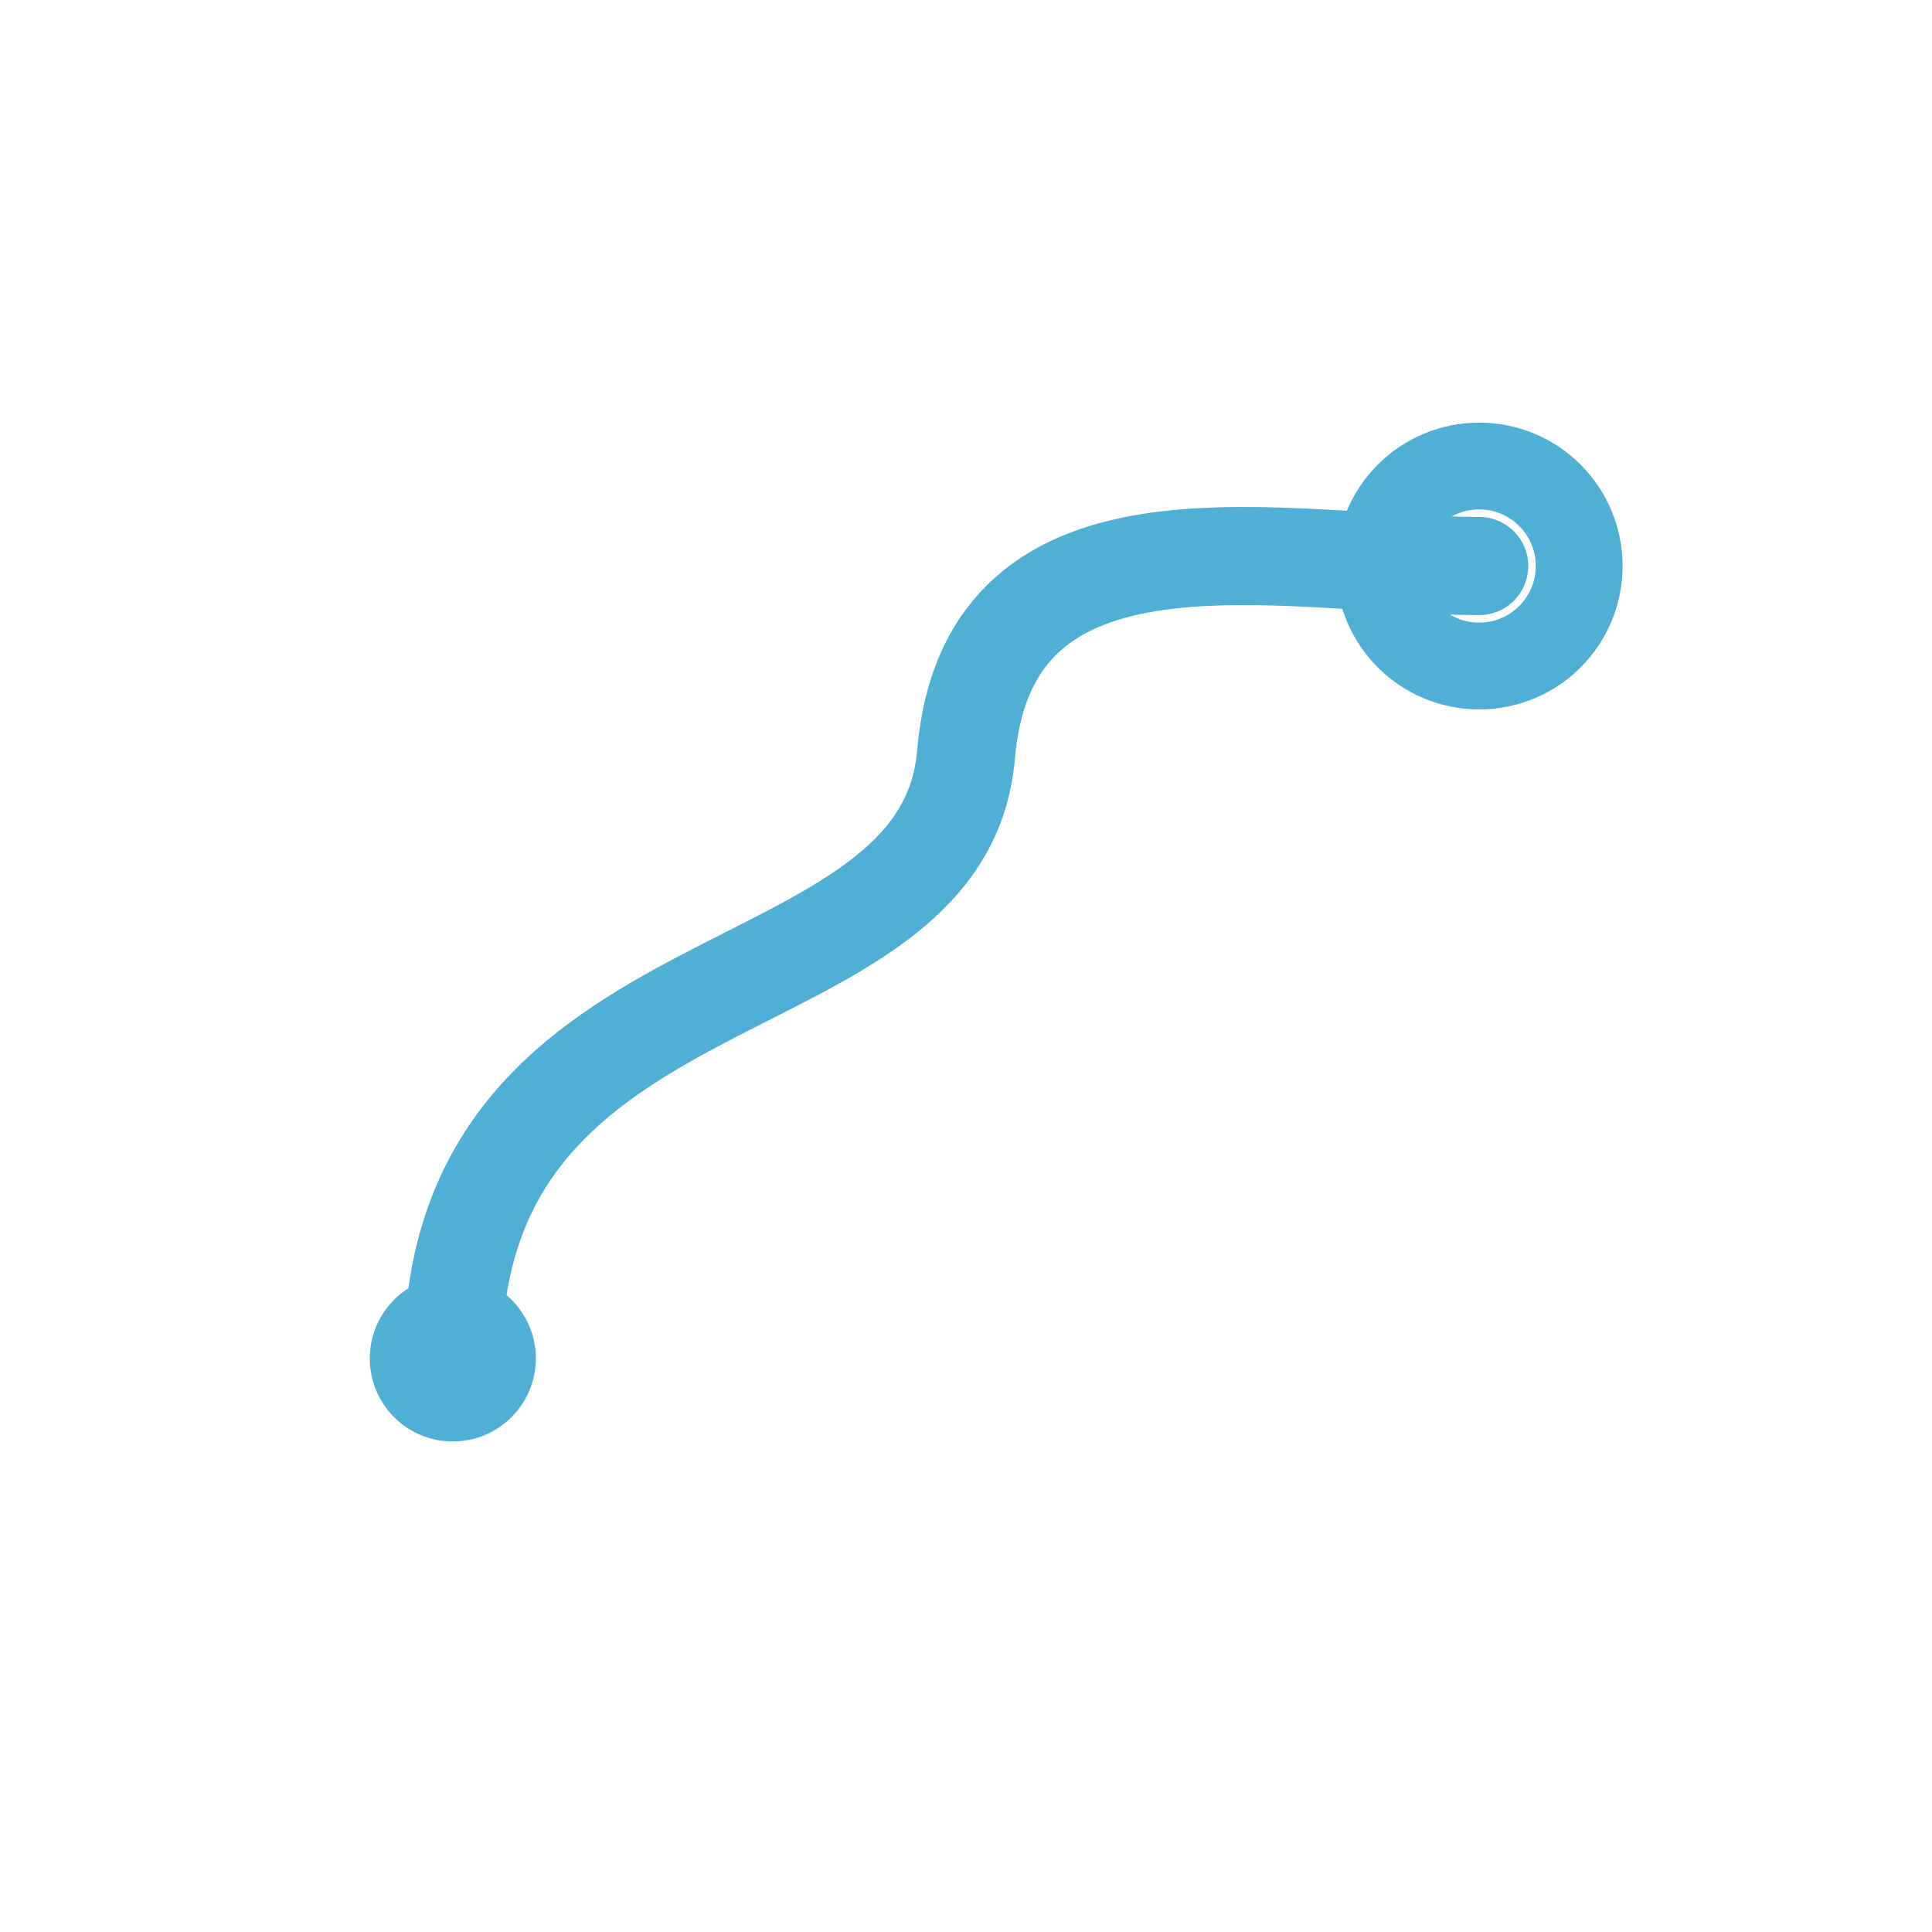
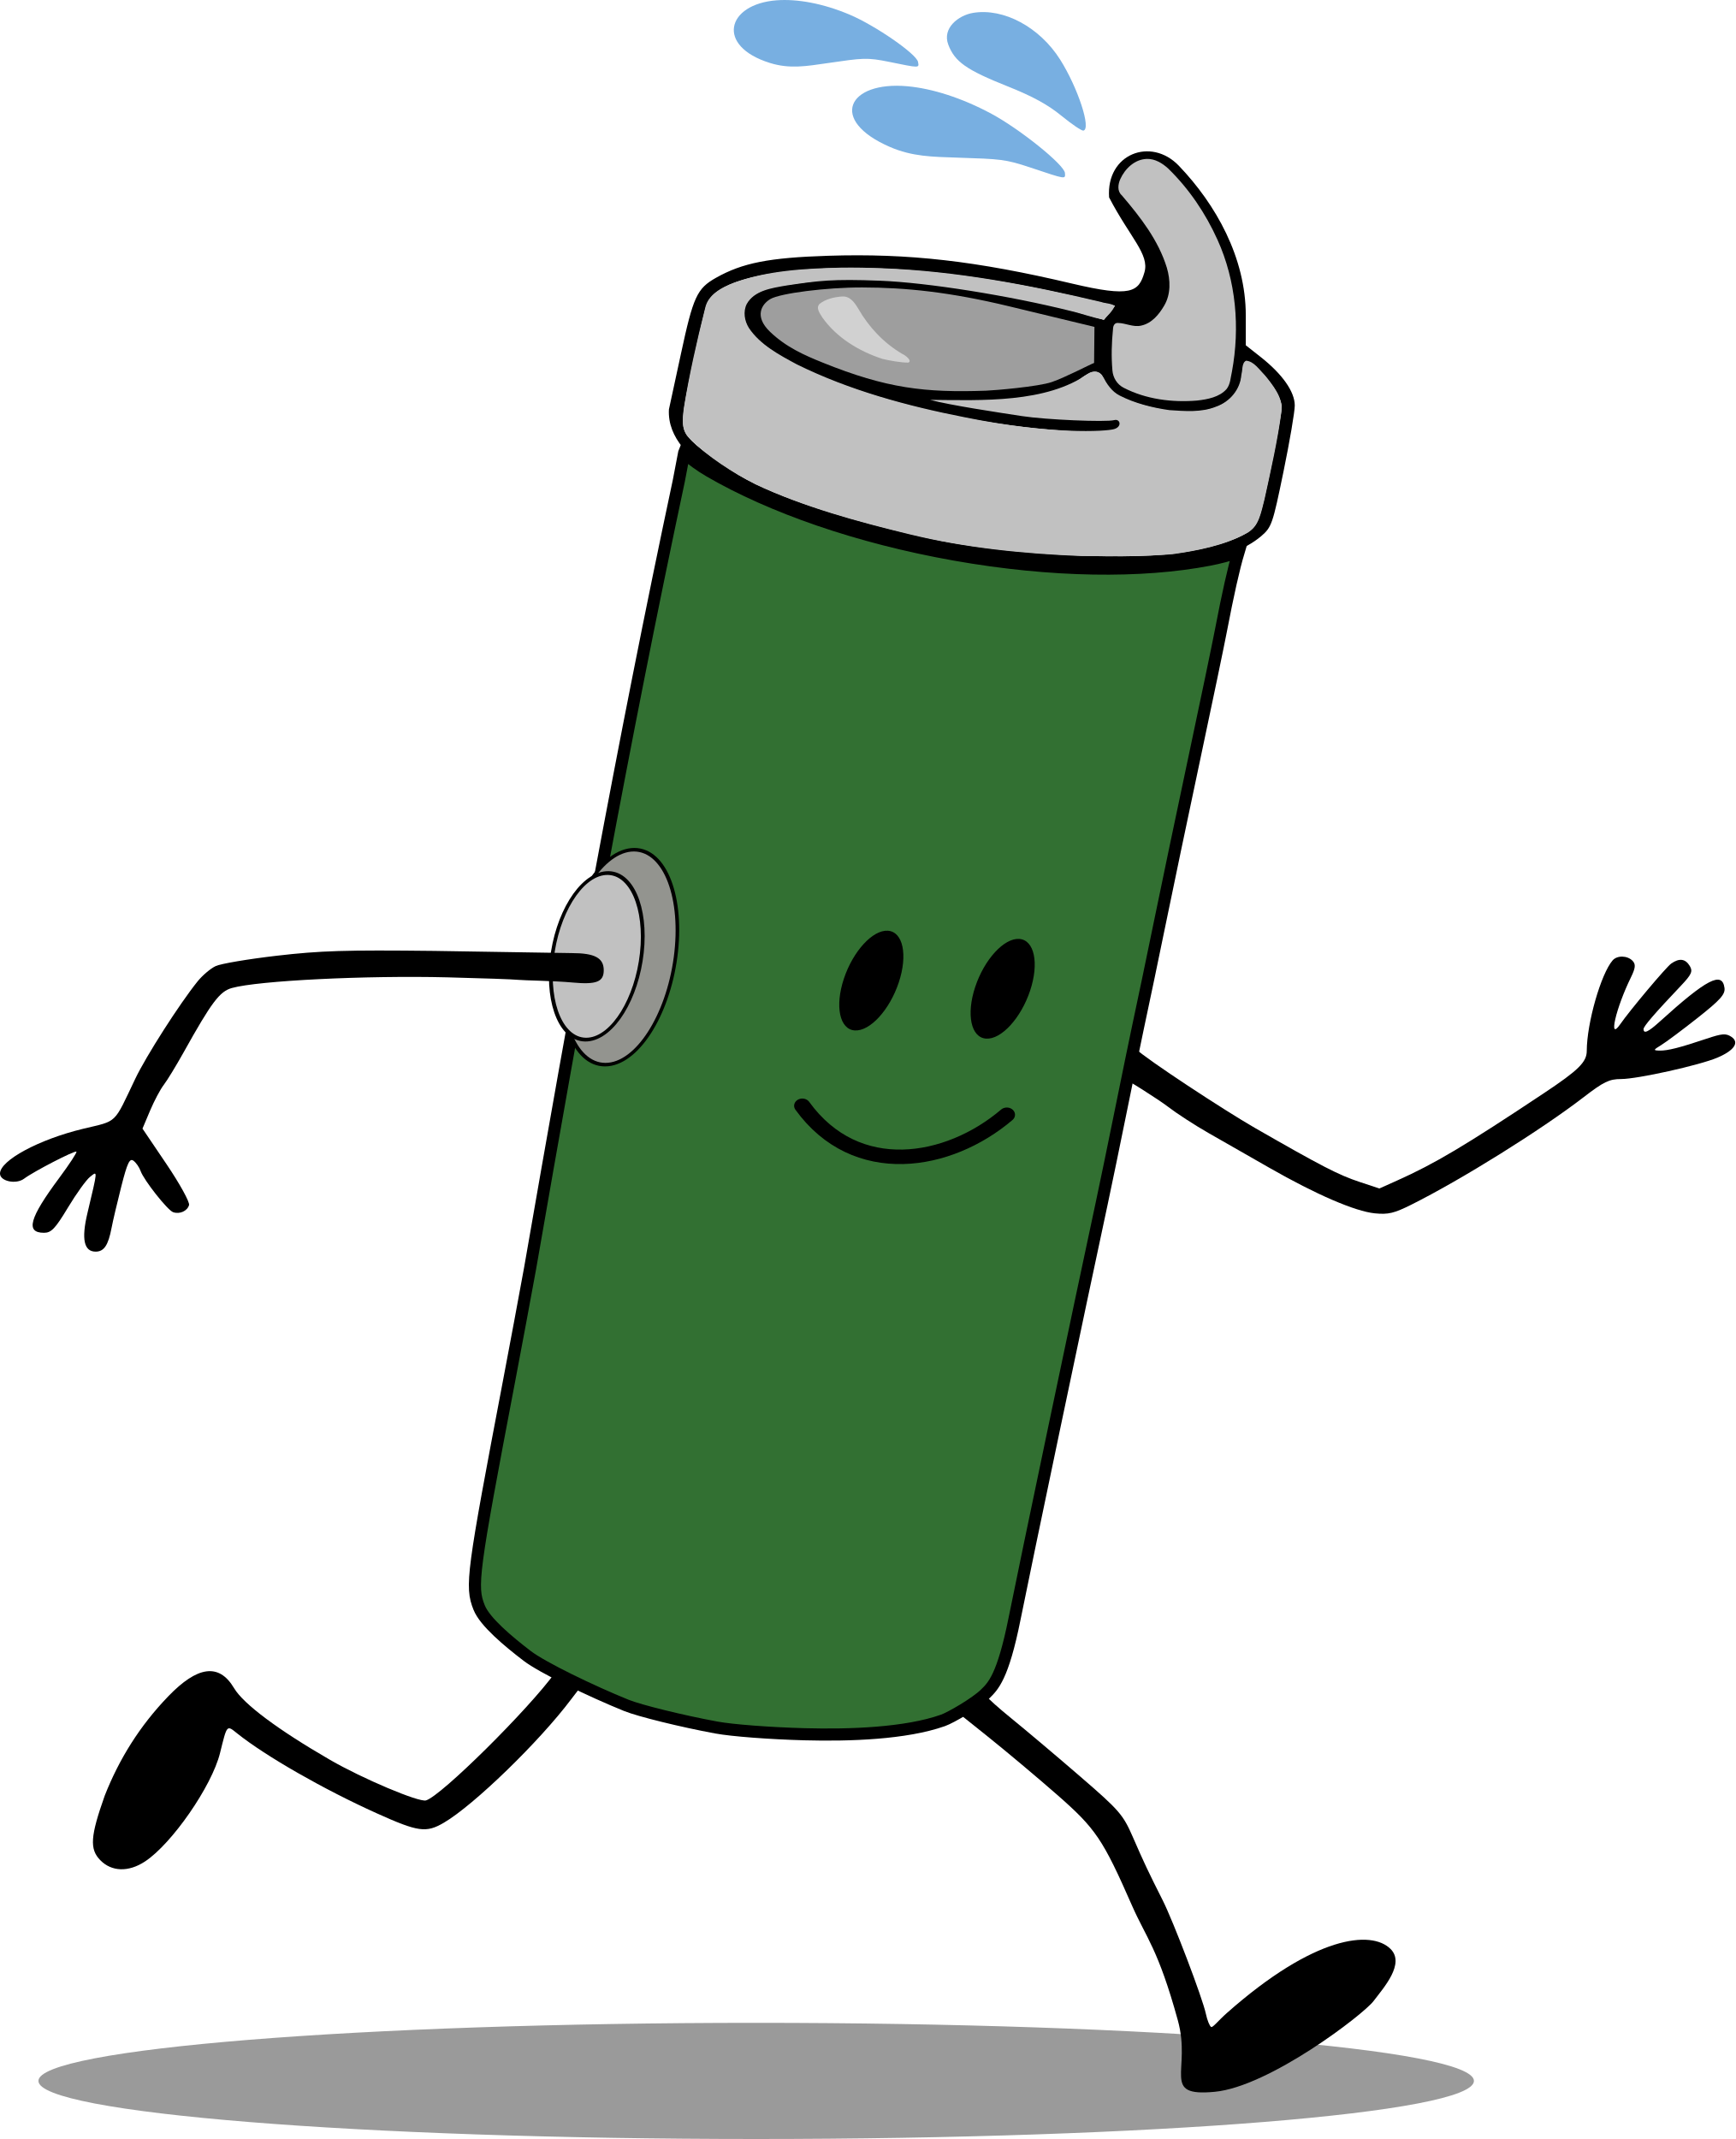
- <svg xmlns="http://www.w3.org/2000/svg" width="512" height="512" viewBox="0 0 512 512">
-   <path d="M120 360 C 120 250, 250 270, 256 200 C 262 130, 340 150, 392 150" fill="none" stroke="#4fafd4" stroke-width="26" stroke-linecap="round" stroke-linejoin="round" />
-   <circle cx="392" cy="150" r="26.5" fill="none" stroke="#4fafd4" stroke-width="23" />
-   <circle cx="120" cy="360" r="22" fill="#4fafd4" />
+ <svg xmlns="http://www.w3.org/2000/svg" width="292.158mm" height="360.14mm" viewBox="0 0 292.158 360.14" version="1.1" id="svg1" xml:space="preserve">
+   <defs id="defs1" />
+   <ellipse style="fill:#000000;fill-opacity:0.398;fill-rule:evenodd;stroke:none;stroke-width:0.792;stroke-linecap:round;stroke-linejoin:round;stroke-dasharray:none;stroke-dashoffset:2;stroke-opacity:1;paint-order:stroke markers fill" id="path70-0" cx="127.318" cy="350.361" rx="120.848" ry="9.779" />
+   <path id="path10-0" style="fill:#000000;stroke-width:2.126" d="m 99.133,282.56 -4.47,-2.601 -1.141,1.583 c -4.506,6.251 -19.282,20.881 -21.804,21.59 -1.205,0.338 -10.677,-3.664 -16.131,-6.816 -8.768,-5.067 -14.602,-9.426 -16.178,-12.087 -2.559,-4.318 -6.225,-3.652 -11.062,1.359 -4.837,5.011 -8.298,10.61 -10.715,16.746 -2.419,6.832 -2.57,8.989 -0.759,10.851 1.908,1.963 4.75,2.055 7.516,0.245 4.534,-2.966 11.273,-12.692 12.654,-18.263 1.206,-4.864 1.103,-4.747 2.907,-3.304 4.76,3.808 14.58,9.429 23.48,13.439 6.99,3.15 8.316,3.335 11.314,1.579 5.042,-2.953 16.076,-13.655 21.426,-20.783 1.351,-1.8 2.666,-3.387 2.921,-3.526 0.012,-0.006 0.024,-0.011 0.042,-0.013 z" />
+   <path id="path9-6" clip-path="none" style="fill:#000000;stroke-width:2.126" d="m 166.111,285.589 -5.273,2.417 5.51,4.407 c 3.035,2.427 8.239,6.794 11.564,9.704 6.581,5.759 7.758,7.498 12.712,18.784 2.337,5.325 4.378,7.213 7.695,19.283 2.319,8.436 -2.951,12.882 6.208,12.009 9.159,-0.873 24.998,-12.986 26.731,-15.27 1.733,-2.284 5.355,-6.317 2.863,-8.785 -3.239,-3.208 -12.82,-2.252 -27.543,10.78 -1.43,1.266 -2.391,2.506 -2.653,2.362 -0.263,-0.144 -0.662,-1.136 -0.889,-2.204 -0.567,-2.674 -5.467,-15.549 -7.297,-19.175 -2.428,-4.81 -3.099,-6.232 -4.983,-10.557 -1.672,-3.836 -2.248,-4.501 -8.817,-10.182 -3.866,-3.343 -9.142,-7.797 -11.724,-9.896 -2.115,-1.72 -3.742,-3.183 -4.088,-3.656 -0.012,-0.007 -0.012,-0.016 -0.016,-0.022 z m 31.836,57.014 c -9.049,-4.949 0.33,0.18 0,0 z" />
+   <path id="path13-1" style="fill:#000000;stroke-width:2.126" d="m 191.178,176.556 -2.469,4.82 c 0.598,0.055 6.47,3.826 7.937,4.958 1.454,1.122 4.527,3.116 6.829,4.43 2.302,1.314 6.9,3.941 10.218,5.839 7.905,4.521 14.462,7.353 17.791,7.685 2.26,0.225 3.241,-0.007 6.175,-1.475 8.437,-4.217 21.786,-12.548 28.981,-18.084 3.377,-2.599 4.314,-3.053 6.305,-3.053 2.757,0 13.205,-2.322 16.218,-3.604 2.85,-1.213 3.756,-2.578 2.331,-3.516 -0.913,-0.601 -1.546,-0.549 -4.186,0.336 -4.523,1.517 -6.535,2.025 -7.889,1.994 -1.1,-0.025 -1.078,-0.102 0.273,-0.926 0.81,-0.494 3.58,-2.562 6.155,-4.596 3.788,-2.992 4.648,-3.95 4.506,-5.022 -0.379,-2.864 -2.996,-1.504 -10.92,5.677 -1.927,1.746 -2.709,2.104 -2.709,1.24 0,-0.463 1.87,-2.628 6.31,-7.312 1.779,-1.876 2.015,-2.408 1.472,-3.307 -0.742,-1.227 -1.757,-1.361 -3.119,-0.41 -0.855,0.596 -6.95,7.85 -8.628,10.268 -2.007,2.891 -0.701,-2.752 1.836,-7.934 0.77,-1.573 0.836,-2.199 0.293,-2.778 -0.868,-0.925 -2.607,-0.969 -3.373,-0.086 -1.969,2.271 -4.341,10.573 -4.353,15.233 0,1.885 -1.378,3.241 -7.213,7.123 -13.351,8.882 -18.354,11.858 -24.748,14.723 l -2.956,1.324 -3.322,-1.1 c -3.551,-1.175 -6.363,-2.626 -17.673,-9.119 -5.039,-2.893 -18.254,-11.551 -20.07,-13.329 z" />
+   <path id="path14-3" style="fill:#327032;fill-opacity:1;stroke:#000000;stroke-width:2.039;stroke-opacity:1" d="m 115.191,76.248 -0.904,4.727 c -9.413,44.172 -17.297,88.088 -25.037,132.585 -0.847,4.656 -2.424,13.109 -3.505,18.784 -6.222,32.66 -6.497,34.727 -5.076,38.307 0.96,2.418 4.871,5.681 8.104,8.158 2.519,1.93 10.768,5.932 16.689,8.325 2.227,0.901 9.414,2.669 15.12,3.721 2.706,0.499 8.977,0.978 14.895,1.138 7.513,0.203 17.002,-0.106 23.292,-2.333 1.351,-0.478 5.547,-2.928 7.089,-4.44 1.319,-1.293 2.989,-2.793 4.971,-12.72 1.77,-8.865 11.186,-53.742 14.643,-69.789 1.536,-7.13 5.148,-25.172 6.074,-29.477 0.925,-4.305 2.632,-12.469 3.792,-18.144 1.16,-5.675 3.754,-18.056 5.766,-27.515 2.012,-9.458 4.022,-19.101 4.467,-21.43 1.165,-6.095 2.153,-10.496 2.964,-13.202 -1.535,0.52 -3.188,0.965 -4.973,1.307 -11.322,2.172 -26.427,2.036 -42.791,-0.864 -16.364,-2.9 -30.896,-8.015 -41.268,-14.032 -1.679,-0.974 -3.083,-2.023 -4.311,-3.109 z" />
+   <path id="path7-7" style="fill:#4893d7;fill-opacity:0.735;stroke-width:2.06" d="m 163.828,2.169 c -2.442,0.409 -5.236,2.555 -4.16,5.364 1.101,2.875 3.045,4.24 9.989,7.008 4.186,1.669 6.755,3.072 9.033,4.933 1.75,1.43 3.419,2.563 3.708,2.516 1.381,-0.223 -0.9,-7.207 -3.91,-11.969 -3.44,-5.443 -9.5,-8.715 -14.66,-7.852 z" />
+   <path id="path82" style="fill:#4893d7;fill-opacity:0.735;stroke-width:2.212" d="m 130.783,0.048 c -8.453,0.633 -10.321,7.691 -1.162,10.549 3.336,1.041 6.123,0.552 9.725,0.029 5.922,-0.859 6.595,-0.978 10.353,-0.211 5.205,1.062 5.064,1.062 4.868,0.01 -0.251,-1.335 -7.189,-6.132 -11.515,-7.961 -4.467,-1.888 -8.807,-2.674 -12.269,-2.415 z" />
+   <path id="path89" style="fill:#4893d7;fill-opacity:0.735;stroke-width:2.418" d="m 152.811,14.525 c -10.077,-0.921 -13.363,5.713 -2.986,10.212 3.779,1.639 7.144,1.665 11.478,1.808 7.124,0.235 7.936,0.24 12.255,1.685 5.983,2.001 5.816,1.975 5.746,0.899 -0.093,-1.366 -7.548,-7.375 -12.377,-9.973 -4.985,-2.683 -9.989,-4.253 -14.116,-4.63 z" />
+   <path d="m 186.739,33.239 c 3.525,6.767 6.822,9.573 5.955,12.595 -0.964,3.358 -2.271,4.257 -12.187,1.913 -16.187,-3.826 -27.499,-5.116 -41.072,-4.683 -9.966,0.318 -14.428,1.195 -18.889,3.711 -3.196,1.802 -3.829,3.177 -5.901,12.818 -0.937,4.359 -1.846,8.562 -2.019,9.339 -0.272,4.84 3.797,8.509 7.684,10.878 9.957,5.776 24.223,10.832 40.3,13.681 16.077,2.849 30.916,2.952 41.785,0.866 3.607,-0.701 7.164,-1.731 9.95,-4.086 1.764,-1.518 1.928,-1.993 3.749,-10.835 1.048,-5.086 1.905,-10.11 1.905,-11.164 0,-2.315 -2.077,-5.275 -5.716,-8.145 l -2.531,-1.996 v -5.03 c 0,-9.733 -5.039,-18.691 -11.269,-25.194 -4.698,-4.905 -12.268,-1.997 -11.744,5.33 z m 10.074,-4.315 c 8.579,8.867 13.204,21.02 9.877,35.588 -0.174,0.763 -0.991,1.511 -2.167,1.984 -2.699,1.085 -8.743,0.929 -12.35,-0.319 -4.399,-1.522 -4.697,-1.961 -4.667,-6.862 0.014,-2.306 0.187,-4.347 0.384,-4.537 0.197,-0.19 1.151,-0.078 2.121,0.247 2.406,0.807 4.756,-0.527 6.443,-3.656 2.585,-4.796 -1.328,-11.944 -7.584,-18.98 -1.331,-1.497 2.938,-8.636 7.941,-3.465 z m -57.757,16.271 c 11.807,-0.51 26.498,1.131 41.68,4.654 l 6.999,1.625 -0.935,1.193 -0.935,1.194 -3.315,-0.971 c -8.892,-2.605 -25.329,-5.429 -34.931,-6.001 -4.71,-0.281 -6.909,-0.113 -16.22,1.237 -5.135,0.745 -7.361,3.495 -5.553,6.86 4.001,7.446 30.191,16.052 53.387,17.544 7.413,0.477 13.8,0.775 13.865,-0.279 0.137,-2.243 -5.287,-1.977 -11.223,-2.192 -8.81,-0.318 -10.878,-0.343 -17.827,-2.13 l -0.984,0.307 2.293,-0.167 c 4.974,0.17 11.588,-0.777 15.812,-3.731 2.816,-2.264 3.902,-2.317 4.86,-0.233 0.964,2.095 2.609,3.088 7.104,4.288 8.819,2.353 15.294,0.323 15.917,-4.991 0.161,-1.373 0.453,-2.496 0.649,-2.496 1.863,0 6.1,5.298 6.094,7.62 0,0.902 -0.853,5.687 -1.891,10.633 -1.716,8.174 -2.028,9.102 -3.432,10.184 -2.04,1.571 -7.126,3.131 -12.444,3.815 -9.909,1.276 -30.19,0.048 -41.609,-2.521 -15.919,-3.58 -27.408,-7.519 -33.237,-11.394 -5.52,-3.669 -7.438,-5.326 -7.973,-6.888 -0.472,-1.377 -0.222,-3.376 1.35,-10.777 1.062,-4.998 2.167,-9.684 2.455,-10.414 1.337,-3.385 8.313,-5.463 20.046,-5.969 z" style="fill:#000000;stroke-width:2.039" id="path1-4-8" />
+   <g id="g81-2" transform="matrix(2.259965,0,0,1.999847,-30.40843,-102.3911)">
+     <ellipse style="fill:#000000;fill-opacity:1;fill-rule:evenodd;stroke:none;stroke-width:2.412;stroke-linecap:round;stroke-linejoin:round;stroke-dasharray:none;stroke-dashoffset:2;stroke-opacity:1;paint-order:stroke markers fill" id="path53-5" cx="115.429" cy="130.351" rx="2.052" ry="4.374" transform="matrix(0.9971642,0.07525662,-0.2817946,0.9594748,0,0)" />
+     <ellipse style="fill:#000000;fill-opacity:1;fill-rule:evenodd;stroke:none;stroke-width:2.412;stroke-linecap:round;stroke-linejoin:round;stroke-dasharray:none;stroke-dashoffset:2;stroke-opacity:1;paint-order:stroke markers fill" id="ellipse53-4" cx="125.228" cy="130.301" rx="2.052" ry="4.374" transform="matrix(0.9971642,0.07525662,-0.2817946,0.9594748,0,0)" />
+     <path style="fill:none;fill-opacity:1;fill-rule:evenodd;stroke:#000000;stroke-width:1.22;stroke-linecap:round;stroke-linejoin:round;stroke-dasharray:none;stroke-dashoffset:2;stroke-opacity:1;paint-order:stroke markers fill" d="m 73.228,144.297 c 4.013,6.269 10.895,4.932 15.236,0.755" id="path58-9" />
+   </g>
+   <path style="fill:none;fill-opacity:1;fill-rule:evenodd;stroke:none;stroke-width:2.445;stroke-linecap:round;stroke-linejoin:round;stroke-dasharray:none;stroke-dashoffset:2;stroke-opacity:1;paint-order:stroke markers fill" d="m 125.038,47.33 c -5.889,0.466 -7.335,7.085 -8.031,11.64 -0.528,4.564 -2.715,9.428 -1.551,13.959 8.192,8.9 20.754,12.447 32.243,15.674 17.239,4.596 35.462,6.198 53.23,4.131 4.567,-1.182 11.261,-2.094 11.677,-7.819 1.188,-5.953 3.646,-12.091 2.727,-18.19 -0.34,-3.611 -6.297,-4.862 -7.393,-1.128 -3.955,5.497 -12.083,2.565 -17.465,2.705 2.464,5.372 -3.909,3.484 -7.377,3.927 -17.206,-0.227 -34.499,-4.249 -49.951,-11.478 -3.423,-1.914 -8.642,-5.167 -7.231,-9.577 1.484,-0.798 2.728,-3.512 0.2,-3.789 -0.356,-0.058 -0.718,-0.073 -1.078,-0.056 z" id="path61-6" />
+   <path style="fill:#c1c1c1;fill-opacity:1;fill-rule:evenodd;stroke:none;stroke-width:0.515;stroke-linecap:round;stroke-linejoin:round;stroke-dasharray:none;stroke-dashoffset:2;stroke-opacity:1;paint-order:stroke markers fill" d="m 141.715,45.06 c -6.111,0.145 -12.381,0.451 -18.158,2.548 -2.058,0.795 -4.364,2.012 -4.838,4.3 -1.405,5.575 -2.683,11.191 -3.591,16.862 -0.203,1.706 -0.472,3.76 0.986,5.059 3.175,3.182 7.07,5.639 11.091,7.718 8.219,3.852 17.072,6.252 25.905,8.404 9.487,2.313 19.273,3.288 29.033,3.677 5.097,0.02 10.212,0.103 15.294,-0.316 4.275,-0.622 8.654,-1.45 12.453,-3.527 2.146,-1.122 2.464,-3.683 3.018,-5.733 1.071,-4.911 2.203,-9.825 2.851,-14.807 0.267,-2.36 -1.429,-4.353 -2.832,-6.103 -0.87,-0.851 -1.787,-2.321 -3.127,-2.41 -0.78,0.379 -0.559,1.728 -0.796,2.415 -0.178,2.386 -1.915,4.508 -4.247,5.319 -2.488,1.014 -5.271,0.751 -7.888,0.585 -2.864,-0.408 -5.743,-1.128 -8.317,-2.435 -1.4,-0.695 -2.214,-2.017 -2.922,-3.304 -0.463,-0.864 -1.632,-0.949 -2.4,-0.421 -7.035,4.999 -17.912,4.518 -26.631,4.433 3.343,0.9 11.378,2.107 15.454,2.731 4.076,0.624 14.143,1.046 15.557,0.677 0.99,-0.258 1.367,1.106 -0.028,1.515 -1.395,0.409 -10.73,0.954 -25.139,-1.989 -9.736,-1.907 -19.421,-4.537 -28.295,-8.918 -2.976,-1.603 -6.152,-3.286 -8.049,-6.111 -0.753,-1.178 -1.006,-2.766 -0.375,-4.035 1.274,-2.3 4.183,-2.679 6.582,-3.109 5.469,-0.827 7.832,-1.137 15.871,-0.821 8.039,0.315 21.762,2.52 32.038,5.08 1.877,0.423 3.703,1.149 5.595,1.454 0.728,-0.642 1.49,-1.405 1.873,-2.283 -0.605,-0.467 -1.597,-0.409 -2.334,-0.681 -12.086,-2.86 -24.372,-5.219 -36.842,-5.67 -2.262,-0.09 -4.527,-0.128 -6.791,-0.103 z" id="path64-6" />
+   <ellipse style="fill:#93948f;fill-opacity:1;fill-rule:evenodd;stroke:#000000;stroke-width:1.201;stroke-linecap:round;stroke-linejoin:round;stroke-dasharray:none;stroke-dashoffset:2;stroke-opacity:1;paint-order:stroke markers fill" id="path68-7" cx="125.995" cy="162.608" rx="9.108" ry="17.956" transform="matrix(1,0,-0.1332139,0.9910873,0,0)" />
+   <ellipse style="fill:#c1c1c1;fill-opacity:1;fill-rule:evenodd;stroke:#000000;stroke-width:1.27;stroke-linecap:round;stroke-linejoin:round;stroke-dasharray:none;stroke-dashoffset:2;stroke-opacity:1;paint-order:stroke markers fill" id="path69-1" cx="119.377" cy="171.027" rx="7.287" ry="13.776" transform="matrix(0.9971538,-0.07539468,-0.1084823,0.9940984,0,0)" />
+   <path id="path11-4" style="fill:#000000;stroke-width:2.126" d="m 96.358,165.422 c 4.073,0.377 5.293,-0.1 5.293,-2.068 0,-2.069 -1.521,-2.883 -5.386,-2.883 l -23.166,-0.369 c -14.994,-0.168 -19.158,-0.039 -26.501,0.813 -4.792,0.556 -9.416,1.339 -10.276,1.739 -0.86,0.4 -2.233,1.561 -3.053,2.579 -3.053,3.794 -8.665,12.564 -10.497,16.403 -3.707,7.77 -2.903,7.001 -8.785,8.418 -7.436,1.793 -13.988,5.323 -13.988,7.538 0,1.301 2.715,1.874 4.061,0.858 1.578,-1.192 8.536,-4.786 8.806,-4.547 v 0.001 0 c 0.108,0.145 -1.185,2.123 -2.893,4.421 -5.036,6.774 -5.72,9.237 -2.562,9.237 1.229,0 1.894,-0.701 4.033,-4.253 1.408,-2.339 3.079,-4.661 3.711,-5.159 1.311,-1.033 1.333,-1.352 -0.44,6.128 -1.032,4.353 -0.579,6.458 1.391,6.458 1.402,0 2.122,-1.069 2.672,-3.968 0.221,-1.164 0.963,-4.323 1.649,-7.02 1.008,-3.958 1.402,-4.79 2.046,-4.317 0.439,0.322 0.979,1.099 1.2,1.728 0.543,1.545 4.544,6.613 5.475,6.935 1.107,0.384 2.388,-0.188 2.683,-1.199 0.142,-0.489 -1.564,-3.586 -3.791,-6.882 l -4.049,-5.992 1.267,-3.003 c 0.697,-1.652 1.735,-3.61 2.308,-4.351 0.573,-0.741 2.098,-3.241 3.389,-5.556 4.668,-8.372 6.034,-10.188 8.084,-10.762 4.438,-1.242 22.543,-2.138 36.301,-1.796 5.755,0.143 11.137,0.334 11.959,0.425 0.822,0.09 6.077,0.167 9.058,0.442 z" />
+   <path style="fill:#c1c1c1;fill-opacity:1;fill-rule:evenodd;stroke:none;stroke-width:0.157;stroke-linecap:round;stroke-linejoin:round;stroke-dasharray:none;stroke-dashoffset:2;stroke-opacity:1;paint-order:stroke markers fill" d="m 193.086,26.755 c -2.061,0.064 -3.684,1.675 -4.462,3.399 -0.39,0.866 -0.55,2.031 0.254,2.734 3.135,3.671 6.167,7.57 7.583,12.186 0.61,2.069 0.698,4.456 -0.45,6.388 -0.849,1.462 -2.081,2.975 -3.866,3.358 -1.35,0.314 -2.593,-0.429 -3.93,-0.443 -0.574,-0.052 -0.808,0.521 -0.815,0.982 -0.238,2.333 -0.307,4.694 -0.101,7.03 0.101,1.192 0.776,2.334 1.894,2.898 3.759,1.944 8.159,2.505 12.373,2.152 1.765,-0.202 3.736,-0.567 4.951,-1.932 0.666,-0.841 0.67,-1.969 0.909,-2.962 1.364,-7.409 0.703,-15.237 -2.433,-22.169 -2,-4.43 -4.775,-8.566 -8.309,-12.006 -0.974,-0.884 -2.205,-1.655 -3.596,-1.616 z" id="path77-6" />
+   <g id="g78-9" transform="matrix(2.078058,0,0,1.999847,-20.16613,-103.1925)">
+     <path d="m 98.351,82.157 c -0.317,0.118 -2.312,1.206 -3.417,1.604 -1.105,0.398 -4.684,0.707 -5.329,0.731 -4.955,0.182 -8.066,-0.191 -13.237,-2.361 -1.486,-0.623 -2.973,-1.3 -4.276,-2.6 -1.303,-1.3 -0.675,-2.323 0.029,-2.754 0.795,-0.487 4.548,-0.983 7.434,-0.977 3.522,0.007 7.09,0.38 11.939,1.595 l 6.886,1.726 m -15.47,2.717 c -0.003,-0.088 -0.404,-0.399 -0.89,-0.692 -1.032,-0.621 -2.32,-2.068 -2.983,-3.351 -0.508,-0.983 -0.895,-1.104 -2.161,-0.671 -0.822,0.281 -0.844,0.499 -0.15,1.501 0.906,1.308 2.975,2.639 4.78,3.075 1.358,0.328 1.411,0.333 1.404,0.138 z" style="fill:#9e9e9e;fill-opacity:1;stroke-width:0.82" id="path1-3-4" />
+     <path style="opacity:1;fill:#d1d1d1;fill-opacity:1;fill-rule:evenodd;stroke:none;stroke-width:0.108;stroke-linecap:round;stroke-linejoin:round;stroke-dasharray:none;stroke-dashoffset:2;stroke-opacity:1;paint-order:stroke markers fill" d="m 77.907,76.564 c -0.629,0.049 -1.299,0.209 -1.795,0.617 -0.339,0.355 0.037,0.825 0.226,1.157 1.143,1.678 2.947,2.826 4.847,3.472 0.555,0.142 1.531,0.327 2.109,0.318 0.351,-0.131 -0.206,-0.609 -0.497,-0.739 -1.505,-0.925 -2.702,-2.259 -3.546,-3.788 -0.294,-0.507 -0.669,-1.1 -1.344,-1.037 z" id="path78-4" />
+   </g>
</svg>
